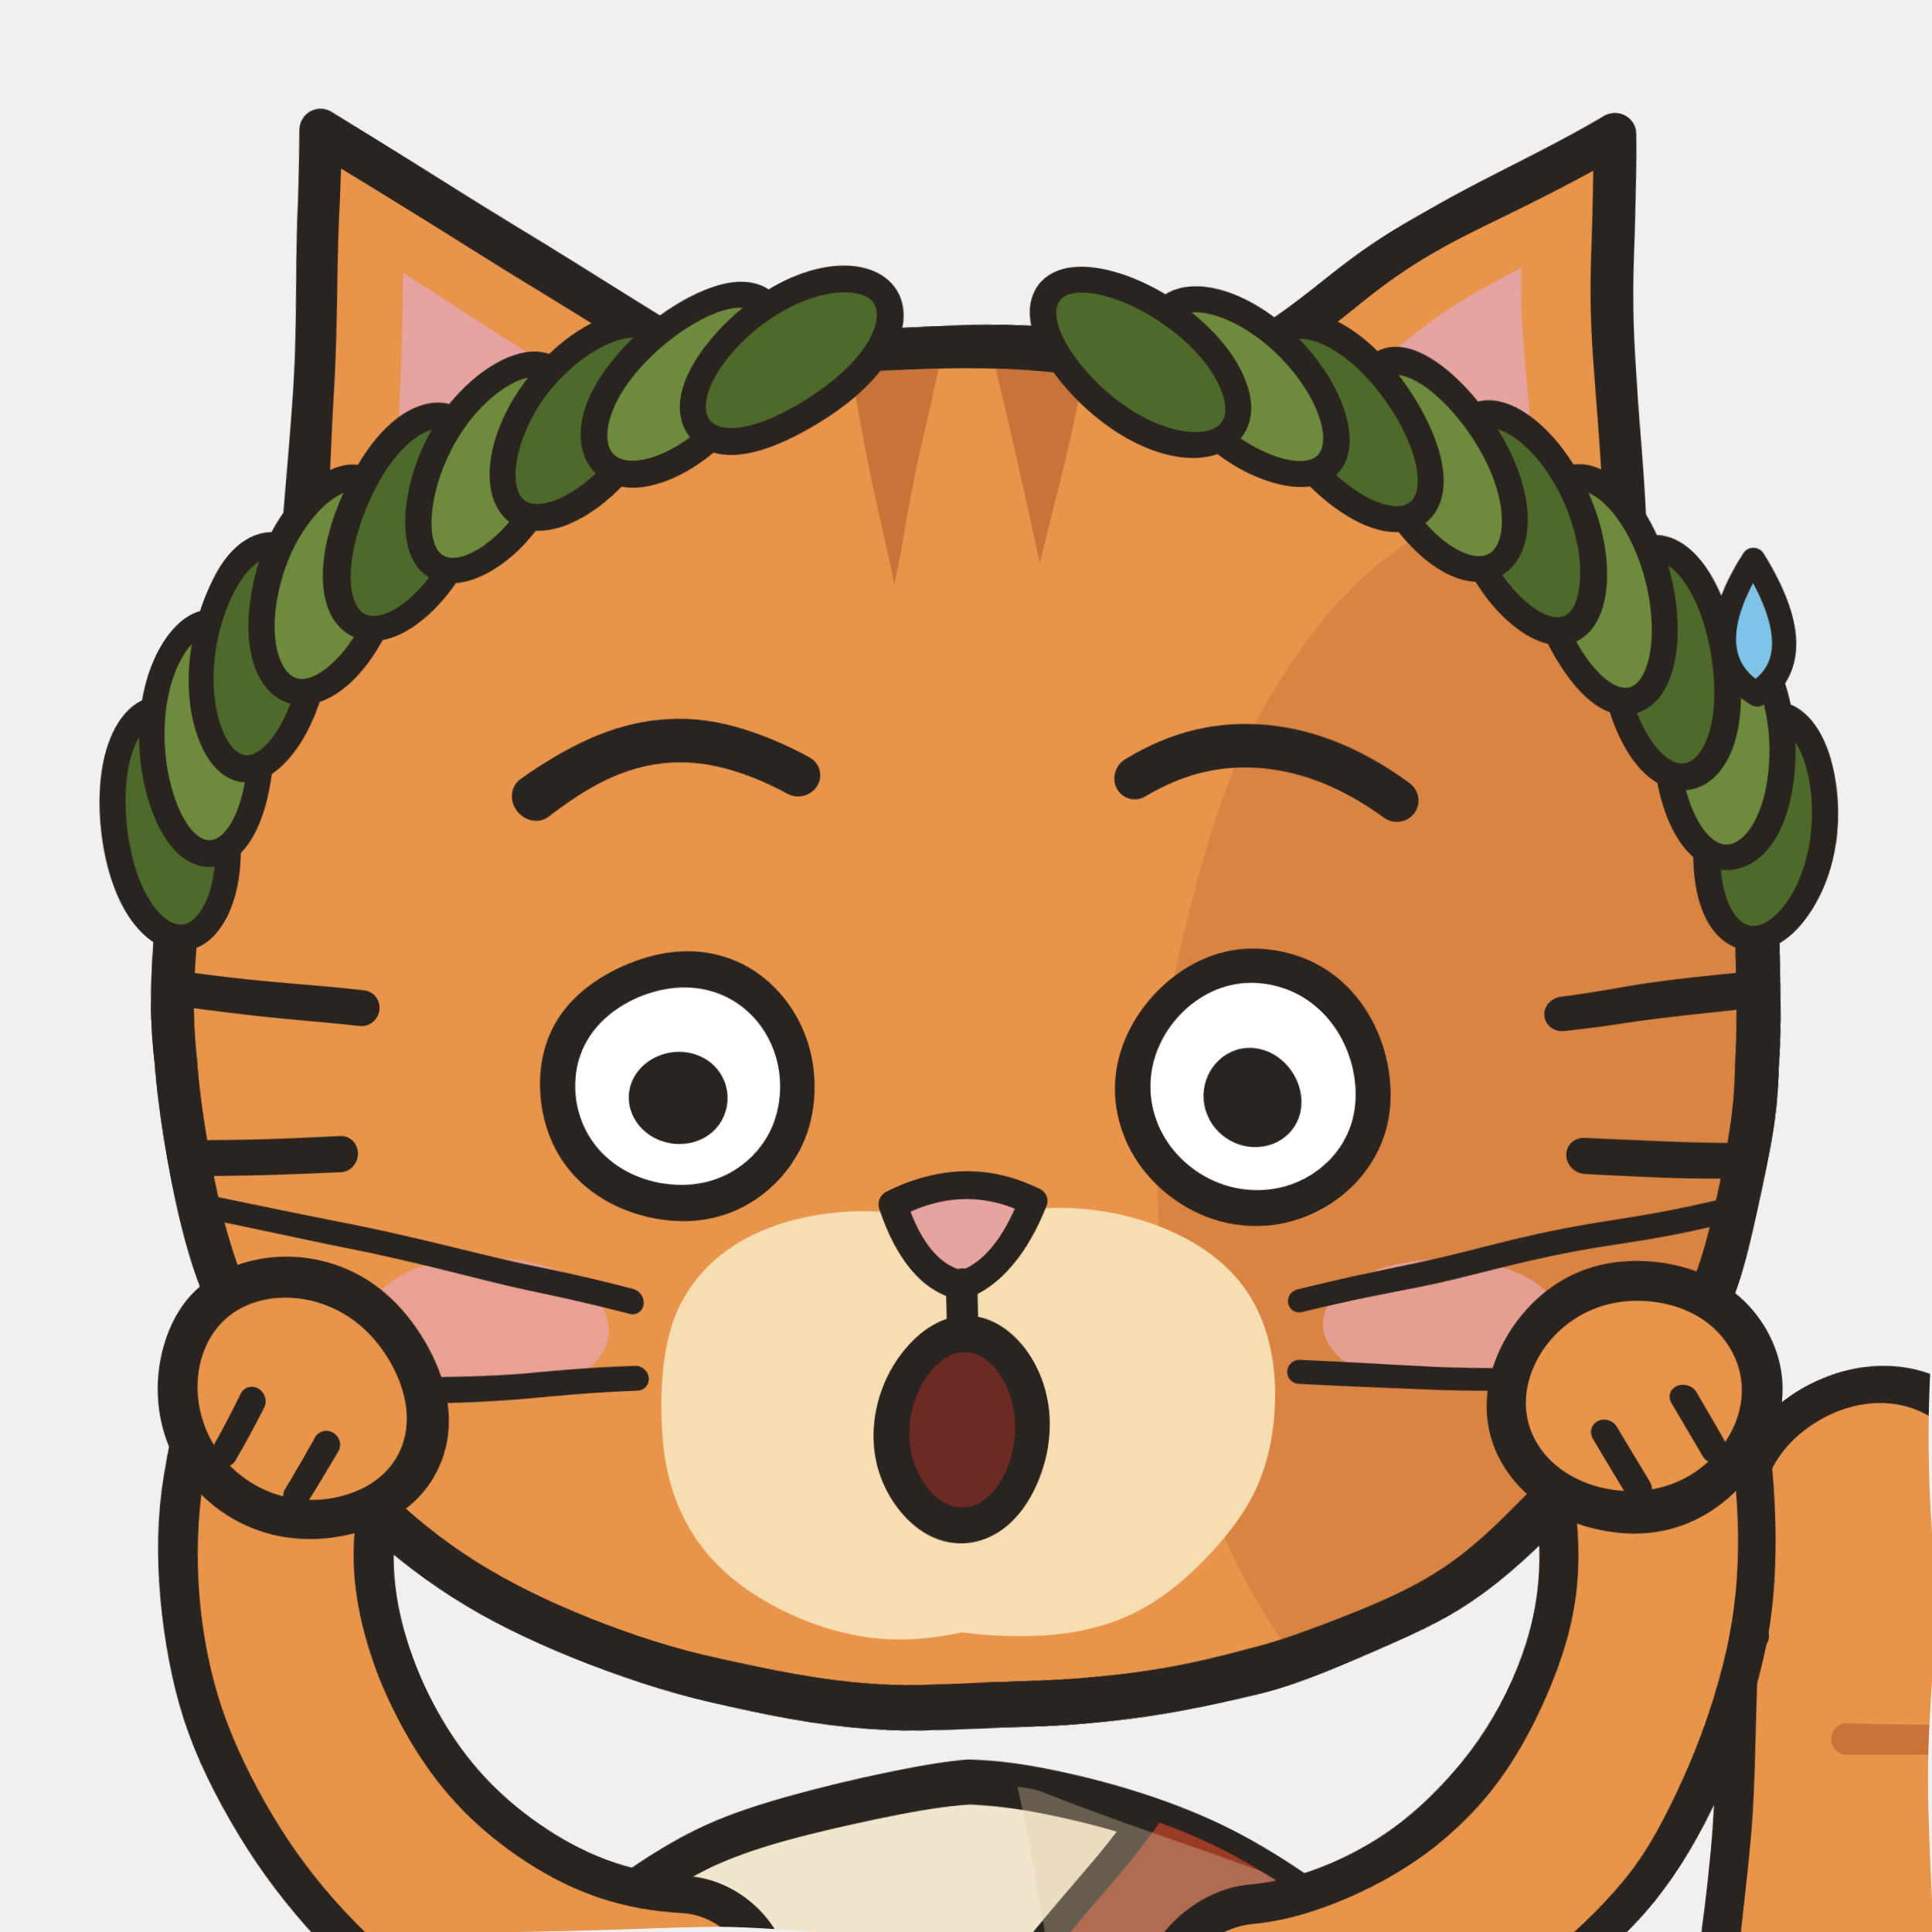
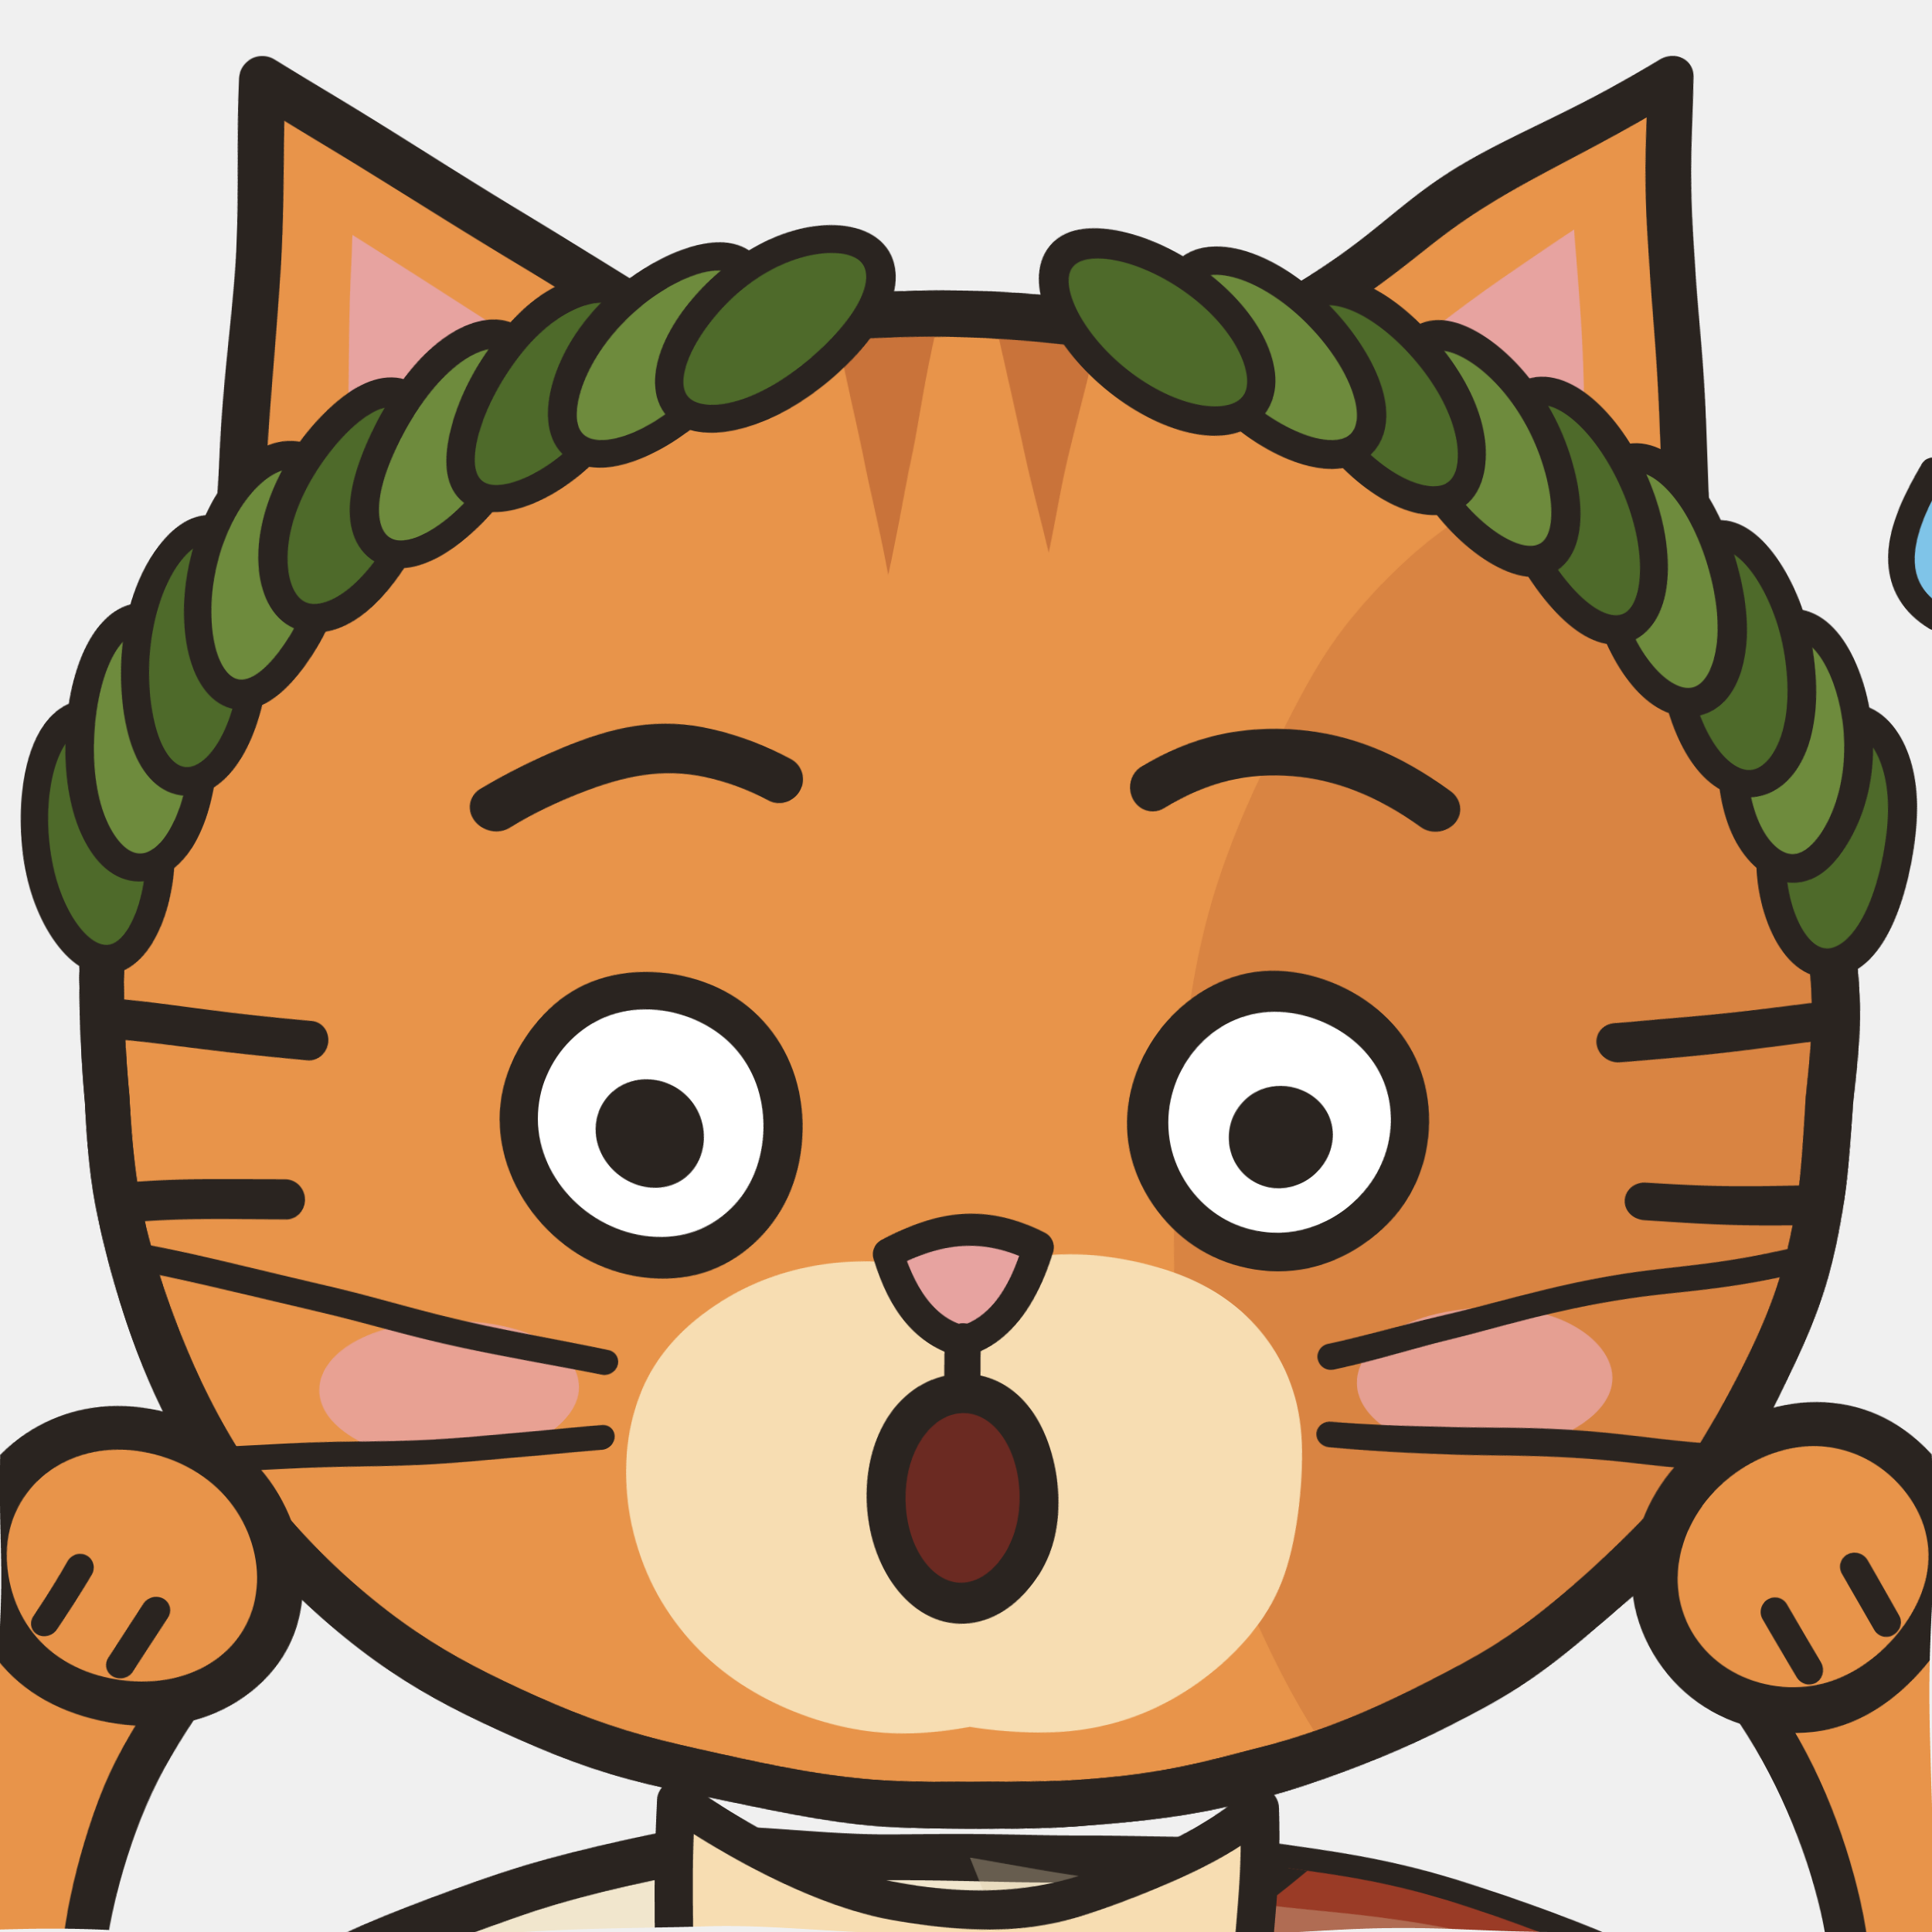
- <svg xmlns="http://www.w3.org/2000/svg" viewBox="44 12 152 152" width="152" height="152">
+ <svg xmlns="http://www.w3.org/2000/svg" viewBox="46 22 148 148" width="148" height="148">
  <defs>
    <filter id="rough" x="-5%" y="-5%" width="110%" height="110%">
      <feTurbulence type="fractalNoise" baseFrequency="0.035" numOctaves="2" seed="7" result="n" />
      <feDisplacementMap in="SourceGraphic" in2="n" scale="2.2" />
    </filter>
    <clipPath id="head">
      <path d="M54,96 C50,56 84,36 120,36 C156,36 190,56 186,96 C184,132 156,150 120,150 C84,150 56,132 54,96 Z" />
    </clipPath>
    <clipPath id="body">
-       <path d="M70,226 C62,190 82,152 120,150 C158,152 178,190 170,226 Q120,236 70,226 Z" />
+       <path d="M22,240 C26,196 58,170 100,164 L140,164 C182,170 214,196 218,240 Z" />
    </clipPath>
  </defs>
  <g filter="url(#rough)">
-     <g transform="translate(7.2 11) scale(0.94)">
-       <path d="M160,214 C190,210 196,170 196,128" fill="none" stroke="#2A2420" stroke-width="25.5" stroke-linecap="round" />
-       <path d="M160,214 C190,210 196,170 196,128" fill="none" stroke="#E8944A" stroke-width="19" stroke-linecap="round" />
-       <path d="M195.9,193.1 L185.9,189.2" fill="none" stroke="#C9733A" stroke-width="2.6" stroke-linecap="round" stroke-linejoin="round" />
-       <path d="M201.9,171.4 L191.2,169.6" fill="none" stroke="#C9733A" stroke-width="2.6" stroke-linecap="round" stroke-linejoin="round" />
-       <path d="M204.5,147.1 L193.7,146.6" fill="none" stroke="#C9733A" stroke-width="2.6" stroke-linecap="round" stroke-linejoin="round" />
-       <path d="M184,124 l-6.0,-2.0" fill="none" stroke="#2A2420" stroke-width="2.4" stroke-linecap="round" stroke-linejoin="round" />
-       <path d="M208,122 l6.0,-3.0" fill="none" stroke="#2A2420" stroke-width="2.4" stroke-linecap="round" stroke-linejoin="round" />
-       <path d="M186,138 l-5.0,5.0" fill="none" stroke="#2A2420" stroke-width="2.4" stroke-linecap="round" stroke-linejoin="round" />
-       <path d="M70,226 C62,190 82,152 120,150 C158,152 178,190 170,226 Q120,236 70,226 Z" fill="#F1E6CD" stroke="#2A2420" stroke-width="3.6" stroke-linejoin="round" stroke-linecap="round" />
-       <g clip-path="url(#body)">
-         <path d="M140,146 L170,160 L100,240 L64,240 Z" fill="#9A3B26" stroke="#2A2420" stroke-width="2.4" stroke-linejoin="round" stroke-linecap="round" />
-         <path d="M84,196 Q92,206 92,226" fill="none" stroke="#2A2420" stroke-width="2.2" stroke-linecap="round" stroke-linejoin="round" />
-         <path d="M156,194 Q150,210 154,228" fill="none" stroke="#2A2420" stroke-width="2.2" stroke-linecap="round" stroke-linejoin="round" />
-         <path d="M124,150 L180,170 L180,240 L140,240 Z" fill="#D9C9A6" opacity=".35" />
+     <path d="M22,240 C26,196 58,170 100,164 L140,164 C182,170 214,196 218,240 Z" fill="#F1E6CD" stroke="#2A2420" stroke-width="3.6" stroke-linejoin="round" stroke-linecap="round" />
+     <g clip-path="url(#body)">
+       <path d="M150,160 L190,166 L96,240 L52,240 Z" fill="#9A3B26" stroke="#2A2420" stroke-width="2.4" stroke-linejoin="round" stroke-linecap="round" />
+       <path d="M60,206 Q78,214 84,236" fill="none" stroke="#2A2420" stroke-width="2.4" stroke-linecap="round" stroke-linejoin="round" />
+       <path d="M178,200 Q170,218 176,240" fill="none" stroke="#2A2420" stroke-width="2.4" stroke-linecap="round" stroke-linejoin="round" />
+       <path d="M200,214 Q196,228 200,240" fill="none" stroke="#2A2420" stroke-width="2.4" stroke-linecap="round" stroke-linejoin="round" />
+       <path d="M120,164 L220,180 L220,240 L150,240 Z" fill="#D9C9A6" opacity=".35" />
+     </g>
+     <path d="M98,160 Q120,176 142,160 L142,172 Q120,184 98,172 Z" fill="#F7DDB2" stroke="#2A2420" stroke-width="3" stroke-linejoin="round" stroke-linecap="round" />
+     <g transform="translate(0 10) rotate(0 120 150)">
+       <path d="M64,74 L66,18 L108,44 Z" fill="#E8944A" stroke="#2A2420" stroke-width="3.6" stroke-linejoin="round" stroke-linecap="round" />
+       <path d="M72,64 L73,30 L98,46 Z" fill="#E7A3A0" />
+       <path d="M176,74 L174,18 L132,44 Z" fill="#E8944A" stroke="#2A2420" stroke-width="3.6" stroke-linejoin="round" stroke-linecap="round" />
+       <path d="M168,64 L167,30 L142,46 Z" fill="#E7A3A0" />
+       <path d="M54,96 C50,56 84,36 120,36 C156,36 190,56 186,96 C184,132 156,150 120,150 C84,150 56,132 54,96 Z" fill="#E8944A" stroke="#2A2420" stroke-width="3.6" stroke-linejoin="round" stroke-linecap="round" />
+       <g clip-path="url(#head)">
+         <ellipse cx="170" cy="104" rx="34" ry="56" fill="#C9733A" opacity=".5" />
+         <path d="M110,36 L114,56 L118,36 Z M122,36 L126,54 L130,36 Z" fill="#C9733A" />
+         <path d="M55,90 L70,92" fill="none" stroke="#2A2420" stroke-width="3" stroke-linecap="round" stroke-linejoin="round" />
+         <path d="M55,104 L68,104" fill="none" stroke="#2A2420" stroke-width="3" stroke-linecap="round" stroke-linejoin="round" />
+         <path d="M185,90 L170,92" fill="none" stroke="#2A2420" stroke-width="3" stroke-linecap="round" stroke-linejoin="round" />
+         <path d="M185,104 L172,104" fill="none" stroke="#2A2420" stroke-width="3" stroke-linecap="round" stroke-linejoin="round" />
      </g>
-       <ellipse cx="98" cy="228" rx="15" ry="9" fill="#E8944A" stroke="#2A2420" stroke-width="3.2" stroke-linejoin="round" stroke-linecap="round" />
-       <ellipse cx="142" cy="228" rx="15" ry="9" fill="#E8944A" stroke="#2A2420" stroke-width="3.2" stroke-linejoin="round" stroke-linecap="round" />
-       <path d="M95,226 L95,233" fill="none" stroke="#2A2420" stroke-width="2" stroke-linecap="round" stroke-linejoin="round" />
-       <path d="M101,226 L101,233" fill="none" stroke="#2A2420" stroke-width="2" stroke-linecap="round" stroke-linejoin="round" />
-       <path d="M139,226 L139,233" fill="none" stroke="#2A2420" stroke-width="2" stroke-linecap="round" stroke-linejoin="round" />
-       <path d="M145,226 L145,233" fill="none" stroke="#2A2420" stroke-width="2" stroke-linecap="round" stroke-linejoin="round" />
-       <g transform="translate(0 -6) rotate(0 120 150)">
-         <path d="M64,74 L66,18 L108,44 Z" fill="#E8944A" stroke="#2A2420" stroke-width="3.6" stroke-linejoin="round" stroke-linecap="round" />
-         <path d="M72,64 L73,30 L98,46 Z" fill="#E7A3A0" />
-         <path d="M176,74 L174,18 L132,44 Z" fill="#E8944A" stroke="#2A2420" stroke-width="3.6" stroke-linejoin="round" stroke-linecap="round" />
-         <path d="M168,64 L167,30 L142,46 Z" fill="#E7A3A0" />
-         <path d="M54,96 C50,56 84,36 120,36 C156,36 190,56 186,96 C184,132 156,150 120,150 C84,150 56,132 54,96 Z" fill="#E8944A" stroke="#2A2420" stroke-width="3.6" stroke-linejoin="round" stroke-linecap="round" />
-         <g clip-path="url(#head)">
-           <ellipse cx="170" cy="104" rx="34" ry="56" fill="#C9733A" opacity=".5" />
-           <path d="M110,36 L114,56 L118,36 Z M122,36 L126,54 L130,36 Z" fill="#C9733A" />
-           <path d="M55,90 L70,92" fill="none" stroke="#2A2420" stroke-width="3" stroke-linecap="round" stroke-linejoin="round" />
-           <path d="M55,104 L68,104" fill="none" stroke="#2A2420" stroke-width="3" stroke-linecap="round" stroke-linejoin="round" />
-           <path d="M185,90 L170,92" fill="none" stroke="#2A2420" stroke-width="3" stroke-linecap="round" stroke-linejoin="round" />
-           <path d="M185,104 L172,104" fill="none" stroke="#2A2420" stroke-width="3" stroke-linecap="round" stroke-linejoin="round" />
-         </g>
-         <path d="M54,96 C50,56 84,36 120,36 C156,36 190,56 186,96 C184,132 156,150 120,150 C84,150 56,132 54,96 Z" fill="none" stroke="#2A2420" stroke-width="3.6" stroke-linejoin="round" stroke-linecap="round" />
-         <path d="M94,124 C94,110 108,106 120,110 C132,106 146,110 146,124 C146,140 132,146 120,144 C108,146 94,140 94,124 Z" fill="#F7DDB2" />
-         <ellipse cx="53.4" cy="76.1" rx="9.5" ry="4.8" transform="rotate(263.0 53.4 76.1)" fill="#4E6A2A" stroke="#2A2420" stroke-width="2.2" stroke-linejoin="round" stroke-linecap="round" />
-         <ellipse cx="56.8" cy="69.0" rx="9.5" ry="4.8" transform="rotate(270.5 56.8 69.0)" fill="#6E8B3D" stroke="#2A2420" stroke-width="2.2" stroke-linejoin="round" stroke-linecap="round" />
-         <ellipse cx="61.3" cy="62.4" rx="9.5" ry="4.8" transform="rotate(278.0 61.3 62.4)" fill="#4E6A2A" stroke="#2A2420" stroke-width="2.2" stroke-linejoin="round" stroke-linecap="round" />
-         <ellipse cx="66.8" cy="56.3" rx="9.5" ry="4.8" transform="rotate(285.5 66.8 56.3)" fill="#6E8B3D" stroke="#2A2420" stroke-width="2.2" stroke-linejoin="round" stroke-linecap="round" />
-         <ellipse cx="73.2" cy="50.9" rx="9.5" ry="4.8" transform="rotate(293.0 73.2 50.9)" fill="#4E6A2A" stroke="#2A2420" stroke-width="2.2" stroke-linejoin="round" stroke-linecap="round" />
-         <ellipse cx="80.4" cy="46.2" rx="9.5" ry="4.8" transform="rotate(300.5 80.4 46.2)" fill="#6E8B3D" stroke="#2A2420" stroke-width="2.2" stroke-linejoin="round" stroke-linecap="round" />
-         <ellipse cx="88.2" cy="42.3" rx="9.5" ry="4.8" transform="rotate(308.0 88.2 42.3)" fill="#4E6A2A" stroke="#2A2420" stroke-width="2.2" stroke-linejoin="round" stroke-linecap="round" />
-         <ellipse cx="96.6" cy="39.3" rx="9.5" ry="4.8" transform="rotate(315.5 96.6 39.3)" fill="#6E8B3D" stroke="#2A2420" stroke-width="2.2" stroke-linejoin="round" stroke-linecap="round" />
-         <ellipse cx="105.4" cy="37.3" rx="9.5" ry="4.8" transform="rotate(323.0 105.4 37.3)" fill="#4E6A2A" stroke="#2A2420" stroke-width="2.2" stroke-linejoin="round" stroke-linecap="round" />
-         <ellipse cx="186.6" cy="76.1" rx="9.5" ry="4.8" transform="rotate(457.0 186.6 76.1)" fill="#4E6A2A" stroke="#2A2420" stroke-width="2.2" stroke-linejoin="round" stroke-linecap="round" />
-         <ellipse cx="183.2" cy="69.0" rx="9.5" ry="4.8" transform="rotate(449.5 183.2 69.0)" fill="#6E8B3D" stroke="#2A2420" stroke-width="2.2" stroke-linejoin="round" stroke-linecap="round" />
-         <ellipse cx="178.7" cy="62.4" rx="9.5" ry="4.8" transform="rotate(442.0 178.7 62.4)" fill="#4E6A2A" stroke="#2A2420" stroke-width="2.2" stroke-linejoin="round" stroke-linecap="round" />
-         <ellipse cx="173.2" cy="56.3" rx="9.5" ry="4.8" transform="rotate(434.5 173.2 56.3)" fill="#6E8B3D" stroke="#2A2420" stroke-width="2.2" stroke-linejoin="round" stroke-linecap="round" />
-         <ellipse cx="166.8" cy="50.9" rx="9.5" ry="4.8" transform="rotate(427.0 166.8 50.9)" fill="#4E6A2A" stroke="#2A2420" stroke-width="2.2" stroke-linejoin="round" stroke-linecap="round" />
-         <ellipse cx="159.6" cy="46.2" rx="9.5" ry="4.8" transform="rotate(419.5 159.6 46.2)" fill="#6E8B3D" stroke="#2A2420" stroke-width="2.2" stroke-linejoin="round" stroke-linecap="round" />
-         <ellipse cx="151.8" cy="42.3" rx="9.5" ry="4.8" transform="rotate(412.0 151.8 42.3)" fill="#4E6A2A" stroke="#2A2420" stroke-width="2.2" stroke-linejoin="round" stroke-linecap="round" />
-         <ellipse cx="143.4" cy="39.3" rx="9.5" ry="4.8" transform="rotate(404.5 143.4 39.3)" fill="#6E8B3D" stroke="#2A2420" stroke-width="2.2" stroke-linejoin="round" stroke-linecap="round" />
-         <ellipse cx="134.6" cy="37.3" rx="9.5" ry="4.8" transform="rotate(397.0 134.6 37.3)" fill="#4E6A2A" stroke="#2A2420" stroke-width="2.2" stroke-linejoin="round" stroke-linecap="round" />
-         <circle cx="96" cy="98" r="10" fill="#fff" stroke="#2A2420" stroke-width="3" stroke-linejoin="round" stroke-linecap="round" />
-         <circle cx="96" cy="99" r="4" fill="#2A2420" />
-         <circle cx="144" cy="98" r="10" fill="#fff" stroke="#2A2420" stroke-width="3" stroke-linejoin="round" stroke-linecap="round" />
-         <circle cx="144" cy="99" r="4" fill="#2A2420" />
-         <path d="M84,74 Q95,66 106,72" fill="none" stroke="#2A2420" stroke-width="3.6" stroke-linecap="round" stroke-linejoin="round" />
-         <path d="M134,72 Q145,66 156,74" fill="none" stroke="#2A2420" stroke-width="3.6" stroke-linecap="round" stroke-linejoin="round" />
-         <ellipse cx="80" cy="118" rx="10" ry="5.5" fill="#E7A3A0" opacity=".85" />
-         <ellipse cx="160" cy="118" rx="10" ry="5.5" fill="#E7A3A0" opacity=".85" />
-         <path d="M114,108 Q120,105 126,108 Q124,114 120,115 Q116,114 114,108 Z" fill="#E7A3A0" stroke="#2A2420" stroke-width="2.4" stroke-linejoin="round" stroke-linecap="round" />
-         <path d="M120,115 L120,118" fill="none" stroke="#2A2420" stroke-width="2.8" stroke-linecap="round" stroke-linejoin="round" />
-         <ellipse cx="120" cy="127" rx="6" ry="8" fill="#6B2A22" stroke="#2A2420" stroke-width="3" stroke-linejoin="round" stroke-linecap="round" />
-         <path d="M92,116 L56,108" fill="none" stroke="#2A2420" stroke-width="2" stroke-linecap="round" stroke-linejoin="round" />
-         <path d="M92,122 L54,124" fill="none" stroke="#2A2420" stroke-width="2" stroke-linecap="round" stroke-linejoin="round" />
-         <path d="M148,116 L184,108" fill="none" stroke="#2A2420" stroke-width="2" stroke-linecap="round" stroke-linejoin="round" />
-         <path d="M148,122 L186,124" fill="none" stroke="#2A2420" stroke-width="2" stroke-linecap="round" stroke-linejoin="round" />
-       </g>
-       <path d="M96,168 C72,166 56,140 64,118" fill="none" stroke="#2A2420" stroke-width="19.5" stroke-linecap="round" />
-       <path d="M96,168 C72,166 56,140 64,118" fill="none" stroke="#E8944A" stroke-width="13" stroke-linecap="round" />
-       <g transform="rotate(30 64 118)">
-         <ellipse cx="64" cy="118" rx="10.5" ry="9.66" fill="#E8944A" stroke="#2A2420" stroke-width="3.4" stroke-linejoin="round" stroke-linecap="round" />
-         <path d="M60.5,120 L60.5,125" fill="none" stroke="#2A2420" stroke-width="2.2" stroke-linecap="round" stroke-linejoin="round" />
-         <path d="M67.5,120 L67.5,125" fill="none" stroke="#2A2420" stroke-width="2.2" stroke-linecap="round" stroke-linejoin="round" />
-       </g>
-       <path d="M144,168 C168,166 184,140 176,118" fill="none" stroke="#2A2420" stroke-width="19.5" stroke-linecap="round" />
-       <path d="M144,168 C168,166 184,140 176,118" fill="none" stroke="#E8944A" stroke-width="13" stroke-linecap="round" />
-       <g transform="rotate(-30 176 118)">
-         <ellipse cx="176" cy="118" rx="10.5" ry="9.66" fill="#E8944A" stroke="#2A2420" stroke-width="3.4" stroke-linejoin="round" stroke-linecap="round" />
-         <path d="M172.5,120 L172.5,125" fill="none" stroke="#2A2420" stroke-width="2.2" stroke-linecap="round" stroke-linejoin="round" />
-         <path d="M179.5,120 L179.5,125" fill="none" stroke="#2A2420" stroke-width="2.2" stroke-linecap="round" stroke-linejoin="round" />
-       </g>
-       <path d="M186,48 Q191,56 186,59 Q181,56 186,48 Z" fill="#7FC4E8" stroke="#2A2420" stroke-width="2" stroke-linejoin="round" stroke-linecap="round" />
+       <path d="M54,96 C50,56 84,36 120,36 C156,36 190,56 186,96 C184,132 156,150 120,150 C84,150 56,132 54,96 Z" fill="none" stroke="#2A2420" stroke-width="3.6" stroke-linejoin="round" stroke-linecap="round" />
+       <path d="M94,124 C94,110 108,106 120,110 C132,106 146,110 146,124 C146,140 132,146 120,144 C108,146 94,140 94,124 Z" fill="#F7DDB2" />
+       <ellipse cx="53.4" cy="76.1" rx="9.5" ry="4.8" transform="rotate(263.0 53.4 76.1)" fill="#4E6A2A" stroke="#2A2420" stroke-width="2.2" stroke-linejoin="round" stroke-linecap="round" />
+       <ellipse cx="56.8" cy="69.0" rx="9.5" ry="4.8" transform="rotate(270.5 56.8 69.0)" fill="#6E8B3D" stroke="#2A2420" stroke-width="2.2" stroke-linejoin="round" stroke-linecap="round" />
+       <ellipse cx="61.3" cy="62.4" rx="9.5" ry="4.8" transform="rotate(278.0 61.3 62.4)" fill="#4E6A2A" stroke="#2A2420" stroke-width="2.2" stroke-linejoin="round" stroke-linecap="round" />
+       <ellipse cx="66.8" cy="56.3" rx="9.5" ry="4.8" transform="rotate(285.5 66.8 56.3)" fill="#6E8B3D" stroke="#2A2420" stroke-width="2.2" stroke-linejoin="round" stroke-linecap="round" />
+       <ellipse cx="73.2" cy="50.9" rx="9.5" ry="4.8" transform="rotate(293.0 73.2 50.9)" fill="#4E6A2A" stroke="#2A2420" stroke-width="2.2" stroke-linejoin="round" stroke-linecap="round" />
+       <ellipse cx="80.4" cy="46.2" rx="9.5" ry="4.8" transform="rotate(300.5 80.4 46.2)" fill="#6E8B3D" stroke="#2A2420" stroke-width="2.2" stroke-linejoin="round" stroke-linecap="round" />
+       <ellipse cx="88.2" cy="42.3" rx="9.5" ry="4.8" transform="rotate(308.0 88.2 42.3)" fill="#4E6A2A" stroke="#2A2420" stroke-width="2.2" stroke-linejoin="round" stroke-linecap="round" />
+       <ellipse cx="96.6" cy="39.3" rx="9.5" ry="4.8" transform="rotate(315.5 96.6 39.3)" fill="#6E8B3D" stroke="#2A2420" stroke-width="2.2" stroke-linejoin="round" stroke-linecap="round" />
+       <ellipse cx="105.4" cy="37.3" rx="9.5" ry="4.8" transform="rotate(323.0 105.4 37.3)" fill="#4E6A2A" stroke="#2A2420" stroke-width="2.2" stroke-linejoin="round" stroke-linecap="round" />
+       <ellipse cx="186.6" cy="76.1" rx="9.5" ry="4.8" transform="rotate(457.0 186.6 76.1)" fill="#4E6A2A" stroke="#2A2420" stroke-width="2.2" stroke-linejoin="round" stroke-linecap="round" />
+       <ellipse cx="183.2" cy="69.0" rx="9.5" ry="4.8" transform="rotate(449.5 183.2 69.0)" fill="#6E8B3D" stroke="#2A2420" stroke-width="2.2" stroke-linejoin="round" stroke-linecap="round" />
+       <ellipse cx="178.7" cy="62.4" rx="9.5" ry="4.8" transform="rotate(442.0 178.7 62.4)" fill="#4E6A2A" stroke="#2A2420" stroke-width="2.2" stroke-linejoin="round" stroke-linecap="round" />
+       <ellipse cx="173.2" cy="56.3" rx="9.5" ry="4.8" transform="rotate(434.5 173.2 56.3)" fill="#6E8B3D" stroke="#2A2420" stroke-width="2.2" stroke-linejoin="round" stroke-linecap="round" />
+       <ellipse cx="166.8" cy="50.9" rx="9.5" ry="4.8" transform="rotate(427.0 166.8 50.9)" fill="#4E6A2A" stroke="#2A2420" stroke-width="2.2" stroke-linejoin="round" stroke-linecap="round" />
+       <ellipse cx="159.6" cy="46.2" rx="9.5" ry="4.8" transform="rotate(419.5 159.6 46.2)" fill="#6E8B3D" stroke="#2A2420" stroke-width="2.2" stroke-linejoin="round" stroke-linecap="round" />
+       <ellipse cx="151.8" cy="42.3" rx="9.5" ry="4.8" transform="rotate(412.0 151.8 42.3)" fill="#4E6A2A" stroke="#2A2420" stroke-width="2.2" stroke-linejoin="round" stroke-linecap="round" />
+       <ellipse cx="143.4" cy="39.3" rx="9.5" ry="4.8" transform="rotate(404.5 143.4 39.3)" fill="#6E8B3D" stroke="#2A2420" stroke-width="2.2" stroke-linejoin="round" stroke-linecap="round" />
+       <ellipse cx="134.6" cy="37.3" rx="9.5" ry="4.8" transform="rotate(397.0 134.6 37.3)" fill="#4E6A2A" stroke="#2A2420" stroke-width="2.2" stroke-linejoin="round" stroke-linecap="round" />
+       <circle cx="96" cy="98" r="10" fill="#fff" stroke="#2A2420" stroke-width="3" stroke-linejoin="round" stroke-linecap="round" />
+       <circle cx="96" cy="99" r="4" fill="#2A2420" />
+       <circle cx="144" cy="98" r="10" fill="#fff" stroke="#2A2420" stroke-width="3" stroke-linejoin="round" stroke-linecap="round" />
+       <circle cx="144" cy="99" r="4" fill="#2A2420" />
+       <path d="M84,74 Q95,66 106,72" fill="none" stroke="#2A2420" stroke-width="3.6" stroke-linecap="round" stroke-linejoin="round" />
+       <path d="M134,72 Q145,66 156,74" fill="none" stroke="#2A2420" stroke-width="3.6" stroke-linecap="round" stroke-linejoin="round" />
+       <ellipse cx="80" cy="118" rx="10" ry="5.5" fill="#E7A3A0" opacity=".85" />
+       <ellipse cx="160" cy="118" rx="10" ry="5.5" fill="#E7A3A0" opacity=".85" />
+       <path d="M114,108 Q120,105 126,108 Q124,114 120,115 Q116,114 114,108 Z" fill="#E7A3A0" stroke="#2A2420" stroke-width="2.4" stroke-linejoin="round" stroke-linecap="round" />
+       <path d="M120,115 L120,118" fill="none" stroke="#2A2420" stroke-width="2.8" stroke-linecap="round" stroke-linejoin="round" />
+       <ellipse cx="120" cy="127" rx="6" ry="8" fill="#6B2A22" stroke="#2A2420" stroke-width="3" stroke-linejoin="round" stroke-linecap="round" />
+       <path d="M92,116 L56,108" fill="none" stroke="#2A2420" stroke-width="2" stroke-linecap="round" stroke-linejoin="round" />
+       <path d="M92,122 L54,124" fill="none" stroke="#2A2420" stroke-width="2" stroke-linecap="round" stroke-linejoin="round" />
+       <path d="M148,116 L184,108" fill="none" stroke="#2A2420" stroke-width="2" stroke-linecap="round" stroke-linejoin="round" />
+       <path d="M148,122 L186,124" fill="none" stroke="#2A2420" stroke-width="2" stroke-linecap="round" stroke-linejoin="round" />
    </g>
+     <path d="M62,206 C40,198 36,166 56,142" fill="none" stroke="#2A2420" stroke-width="22.0" stroke-linecap="round" />
+     <path d="M62,206 C40,198 36,166 56,142" fill="none" stroke="#E8944A" stroke-width="15.5" stroke-linecap="round" />
+     <g transform="rotate(30 56 142)">
+       <ellipse cx="56" cy="142" rx="11.5" ry="10.58" fill="#E8944A" stroke="#2A2420" stroke-width="3.4" stroke-linejoin="round" stroke-linecap="round" />
+       <path d="M52.5,144 L52.5,149" fill="none" stroke="#2A2420" stroke-width="2.2" stroke-linecap="round" stroke-linejoin="round" />
+       <path d="M59.5,144 L59.5,149" fill="none" stroke="#2A2420" stroke-width="2.2" stroke-linecap="round" stroke-linejoin="round" />
+     </g>
+     <path d="M178,206 C200,198 204,166 184,142" fill="none" stroke="#2A2420" stroke-width="22.0" stroke-linecap="round" />
+     <path d="M178,206 C200,198 204,166 184,142" fill="none" stroke="#E8944A" stroke-width="15.5" stroke-linecap="round" />
+     <g transform="rotate(-30 184 142)">
+       <ellipse cx="184" cy="142" rx="11.5" ry="10.58" fill="#E8944A" stroke="#2A2420" stroke-width="3.4" stroke-linejoin="round" stroke-linecap="round" />
+       <path d="M180.5,144 L180.5,149" fill="none" stroke="#2A2420" stroke-width="2.2" stroke-linecap="round" stroke-linejoin="round" />
+       <path d="M187.5,144 L187.5,149" fill="none" stroke="#2A2420" stroke-width="2.2" stroke-linecap="round" stroke-linejoin="round" />
+     </g>
+     <path d="M194,58 Q199,66 194,69 Q189,66 194,58 Z" fill="#7FC4E8" stroke="#2A2420" stroke-width="2" stroke-linejoin="round" stroke-linecap="round" />
  </g>
</svg>
